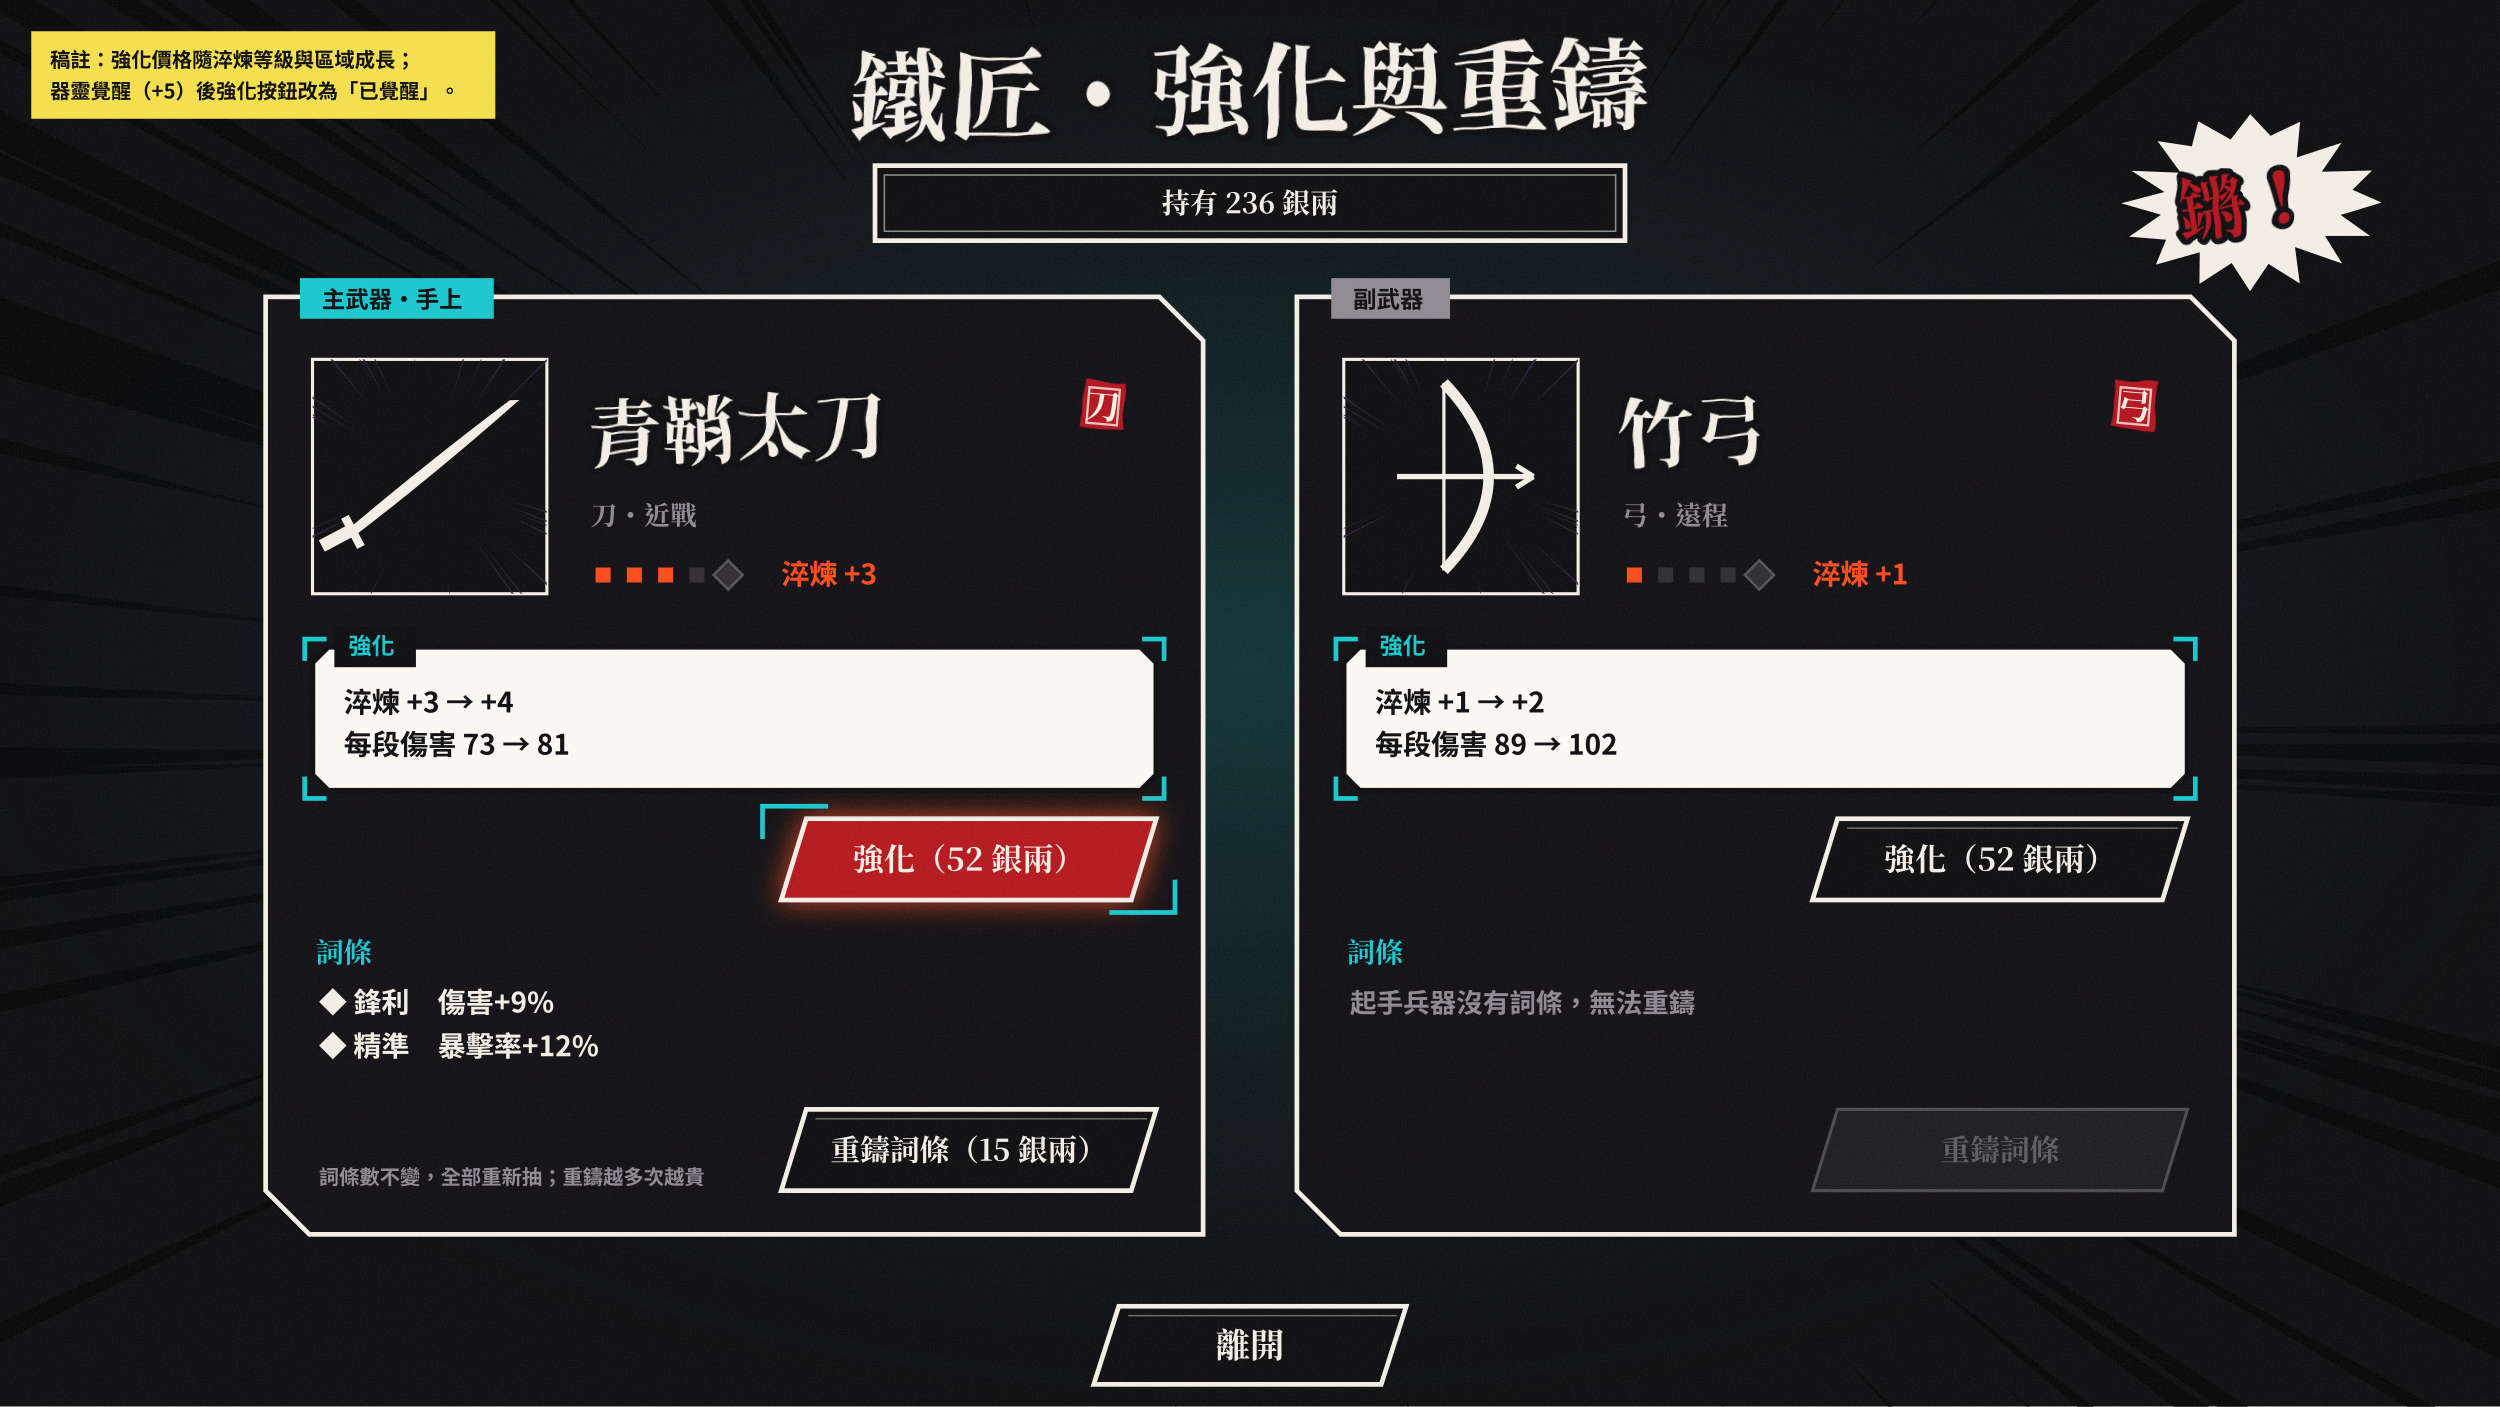
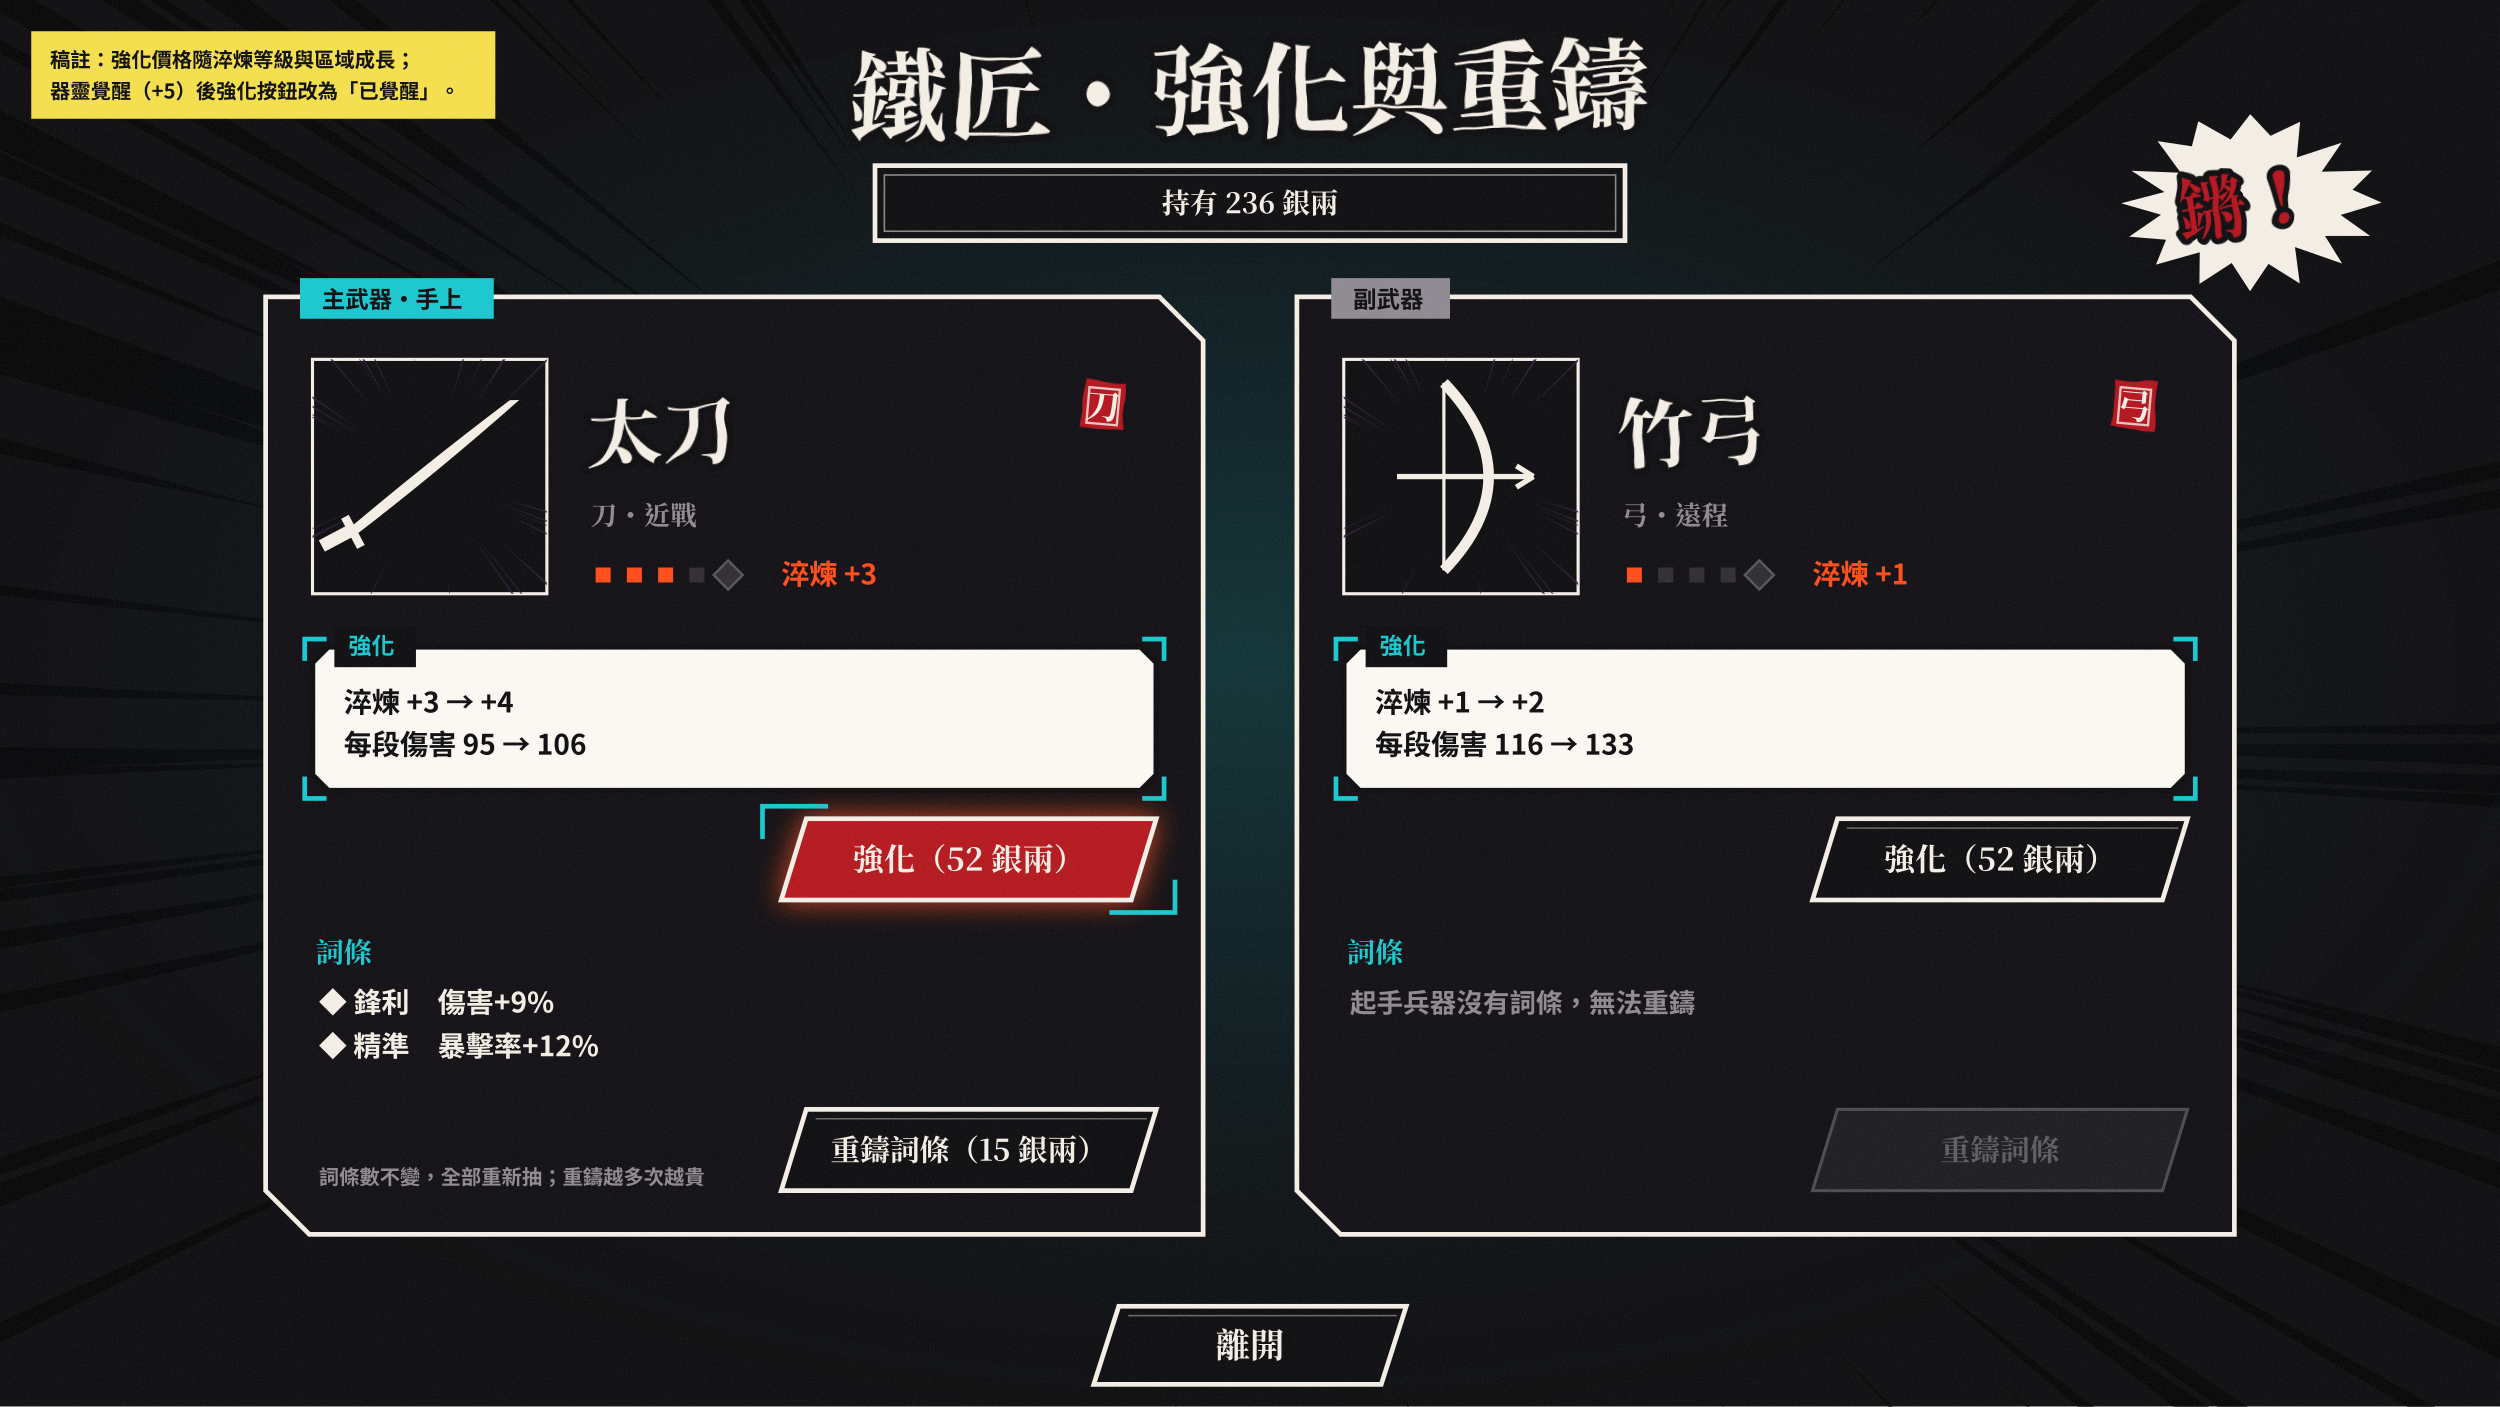
<svg xmlns="http://www.w3.org/2000/svg" viewBox="0 0 1600 900" width="1600" height="900">
  <defs>
    <filter id="rough" x="-10%" y="-20%" width="120%" height="140%">
      <feTurbulence type="fractalNoise" baseFrequency="0.035" numOctaves="2" seed="7" result="n" />
      <feDisplacementMap in="SourceGraphic" in2="n" scale="7" xChannelSelector="R" yChannelSelector="G" />
    </filter>
    <filter id="dry" x="-10%" y="-20%" width="120%" height="140%">
      <feTurbulence type="fractalNoise" baseFrequency="0.006 0.22" numOctaves="2" seed="11" result="s" />
      <feColorMatrix in="s" type="matrix" values="0 0 0 0 0  0 0 0 0 0  0 0 0 0 0  0 0 0 -2.6 1.75" result="m" />
      <feTurbulence type="fractalNoise" baseFrequency="0.04" numOctaves="2" seed="4" result="n" />
      <feDisplacementMap in="SourceGraphic" in2="n" scale="6" result="d" />
      <feComposite in="d" in2="m" operator="in" />
    </filter>
    <filter id="glowTeal" x="-50%" y="-50%" width="200%" height="200%">
      <feGaussianBlur stdDeviation="10" result="b" />
      <feFlood flood-color="#16c6cc" flood-opacity=".85" />
      <feComposite in2="b" operator="in" result="g" />
      <feMerge>
        <feMergeNode in="g" />
        <feMergeNode in="SourceGraphic" />
      </feMerge>
    </filter>
    <filter id="glowRed" x="-50%" y="-50%" width="200%" height="200%">
      <feGaussianBlur stdDeviation="9" result="b" />
      <feFlood flood-color="#ff4a17" flood-opacity=".8" />
      <feComposite in2="b" operator="in" result="g" />
      <feMerge>
        <feMergeNode in="g" />
        <feMergeNode in="SourceGraphic" />
      </feMerge>
    </filter>
    <filter id="soft">
      <feGaussianBlur stdDeviation="2" />
    </filter>
    <filter id="grain" x="0" y="0" width="100%" height="100%">
      <feTurbulence type="fractalNoise" baseFrequency=".9" numOctaves="2" seed="2" />
      <feColorMatrix type="matrix" values="0 0 0 0 1  0 0 0 0 1  0 0 0 0 1  0 0 0 .07 0" />
    </filter>
    <pattern id="tone" width="7" height="7" patternUnits="userSpaceOnUse" patternTransform="rotate(45)">
      <circle cx="3.5" cy="3.5" r="1.2" fill="#000" opacity=".55" />
    </pattern>
    <pattern id="hatch" width="10" height="10" patternUnits="userSpaceOnUse" patternTransform="rotate(-30)">
      <rect width="10" height="3" fill="#fff" opacity=".06" />
    </pattern>
    <radialGradient id="tealBloom" cx="50%" cy="45%" r="60%">
      <stop offset="0" stop-color="#16c6cc" stop-opacity=".95" />
      <stop offset=".45" stop-color="#0b5f66" stop-opacity=".75" />
      <stop offset="1" stop-color="#0b0a0d" stop-opacity="0" />
    </radialGradient>
    <radialGradient id="vignette" cx="50%" cy="50%" r="75%">
      <stop offset=".55" stop-color="#000" stop-opacity="0" />
      <stop offset="1" stop-color="#000" stop-opacity=".85" />
    </radialGradient>
    <linearGradient id="bloodFill" x1="0" x2="1">
      <stop offset="0" stop-color="#6e0a10" />
      <stop offset=".7" stop-color="#b3121c" />
      <stop offset="1" stop-color="#ff4a17" />
    </linearGradient>
    <linearGradient id="tealFill" x1="0" x2="1">
      <stop offset="0" stop-color="#0b5f66" />
      <stop offset="1" stop-color="#16c6cc" />
    </linearGradient>
    <linearGradient id="blade" x1="0" x2="1">
      <stop offset="0" stop-color="#fff" stop-opacity="0" />
      <stop offset=".45" stop-color="#fff" />
      <stop offset=".55" stop-color="#d9f7f8" />
      <stop offset="1" stop-color="#fff" stop-opacity="0" />
    </linearGradient>
    <filter id="duoTeal">
      <feColorMatrix type="matrix" values=".25 .45 .1 0 0  .25 .45 .1 0 0  .25 .45 .1 0 0  0 0 0 1 0" result="g" />
      <feComponentTransfer in="g">
        <feFuncR type="table" tableValues="0.02 0.05 0.35 0.9" />
        <feFuncG type="table" tableValues="0.02 0.25 0.7 0.98" />
        <feFuncB type="table" tableValues="0.03 0.28 0.72 0.98" />
      </feComponentTransfer>
    </filter>
    <filter id="duoInk">
      <feColorMatrix type="matrix" values=".25 .45 .1 0 0  .25 .45 .1 0 0  .25 .45 .1 0 0  0 0 0 1 0" result="g" />
      <feComponentTransfer in="g">
        <feFuncR type="table" tableValues="0.02 0.1 0.45" />
        <feFuncG type="table" tableValues="0.02 0.09 0.4" />
        <feFuncB type="table" tableValues="0.03 0.12 0.45" />
      </feComponentTransfer>
    </filter>
  </defs>
  <rect width="1600" height="900" fill="#0b0a0d" />
  <rect width="1600" height="900" fill="#0b0a0d" />
  <ellipse cx="800" cy="470" rx="820" ry="460" fill="url(#tealBloom)" opacity=".22" />
  <g fill="#000" opacity="0.6">
    <polygon points="295.9,-619.0 309.7,-625.3 572.2,-30.3" />
    <polygon points="1440.8,-544.6 1469.4,-525.9 1088.4,27.5" />
    <polygon points="-23.9,-402.5 -7.5,-417.6 439.1,80.6" />
    <polygon points="1744.3,1210.5 1725.3,1234.1 1225.5,812.4" />
    <polygon points="571.9,1648.1 549.9,1643.6 685.5,1033.1" />
    <polygon points="-319.6,901.9 -332.5,866.9 214.4,685.5" />
    <polygon points="1426.1,-553.7 1439.0,-545.7 1029.7,99.7" />
    <polygon points="522.6,1637.5 501.2,1632.2 663.6,1021.4" />
    <polygon points="1345.3,-598.9 1369.4,-586.3 1057.5,-20.8" />
    <polygon points="-278.7,-55.7 -272.7,-68.0 324.4,234.8" />
    <polygon points="1086.1,1635.4 1063.2,1640.8 896.6,880.6" />
    <polygon points="115.5,-515.6 145.4,-535.8 557.6,109.5" />
    <polygon points="-254.5,-102.7 -248.1,-114.4 367.3,231.9" />
    <polygon points="1462.1,1470.8 1432.8,1489.6 1109.1,952.3" />
    <polygon points="1749.6,-263.6 1760.8,-249.0 1254.5,124.4" />
    <polygon points="413.3,-666.0 437.9,-674.1 608.9,-111.8" />
    <polygon points="-56.0,-371.0 -41.8,-385.2 396.3,66.7" />
    <polygon points="-390.6,620.2 -392.7,602.1 254.1,534.7" />
    <polygon points="1948.8,816.9 1941.5,840.1 1312.4,630.4" />
    <polygon points="2000.0,474.4 1999.5,503.8 1238.5,477.0" />
    <polygon points="84.4,-493.3 101.8,-506.0 548.9,125.6" />
    <polygon points="1999.9,457.7 2000.0,472.2 1252.8,468.1" />
    <polygon points="-399.5,436.2 -398.8,417.1 269.0,450.8" />
    <polygon points="-381.7,678.5 -386.2,651.4 272.9,556.8" />
    <polygon points="479.6,1626.4 462.0,1621.4 644.8,1014.1" />
    <polygon points="-276.8,999.6 -288.1,976.1 247.6,734.3" />
    <polygon points="1998.8,524.0 1997.7,543.9 1337.5,498.7" />
    <polygon points="1936.8,854.2 1926.2,884.4 1275.5,637.8" />
    <polygon points="322.1,1570.7 305.8,1563.5 547.7,1039.6" />
    <polygon points="1953.8,799.8 1944.0,832.2 1343.8,633.8" />
    <polygon points="1750.2,-262.8 1768.7,-238.2 1194.1,174.0" />
    <polygon points="-346.8,116.7 -335.6,82.1 392.4,337.6" />
    <polygon points="1492.8,-509.8 1517.1,-492.1 1071.0,96.7" />
    <polygon points="1971.7,211.0 1976.0,231.1 1211.8,382.7" />
    <polygon points="681.3,1664.1 655.5,1661.3 753.3,893.3" />
    <polygon points="-212.6,-173.9 -199.4,-194.2 389.3,203.0" />
    <polygon points="828.4,-729.7 857.0,-728.6 822.2,-152.3" />
    <polygon points="1607.0,-418.1 1632.4,-394.4 1220.8,20.2" />
    <polygon points="1494.7,-508.4 1515.2,-493.6 1055.2,118.5" />
    <polygon points="-329.5,875.2 -338.9,848.1 210.6,673.5" />
    <polygon points="107.6,-510.1 130.3,-525.7 551.3,109.3" />
    <polygon points="91.9,-498.8 103.1,-506.9 536.5,105.1" />
    <polygon points="1960.2,776.5 1951.7,806.9 1395.1,635.6" />
    <polygon points="-199.8,-193.6 -191.4,-206.1 322.8,148.9" />
    <polygon points="1362.5,1530.0 1334.9,1544.2 1057.0,969.8" />
    <polygon points="1925.6,54.0 1931.4,70.0 1241.0,310.5" />
    <polygon points="301.2,1561.4 287.8,1555.2 539.4,1031.0" />
    <polygon points="-66.5,-360.2 -55.7,-371.3 426.6,107.6" />
    <polygon points="1787.1,1152.4 1765.3,1182.9 1203.1,758.1" />
    <polygon points="2000.0,473.3 1999.5,505.1 1289.4,477.8" />
    <polygon points="78.7,-489.0 105.2,-508.4 542.9,118.2" />
    <polygon points="-354.6,143.0 -343.9,107.4 352.0,335.6" />
    <polygon points="819.6,1669.8 789.6,1670.0 801.7,902.1" />
    <polygon points="1294.7,-623.3 1324.9,-609.1 1062.9,-90.1" />
    <polygon points="1387.6,-576.3 1411.5,-562.5 1058.1,22.5" />
    <polygon points="-372.5,214.6 -366.0,186.3 190.9,329.6" />
    <polygon points="1501.1,1443.9 1480.3,1458.6 1096.1,890.7" />
    <polygon points="841.6,1669.3 824.7,1669.7 816.2,1054.3" />
    <polygon points="-240.8,-127.4 -225.3,-153.6 391.9,228.8" />
    <polygon points="-389.0,631.9 -391.2,615.2 351.8,527.8" />
    <polygon points="1605.5,1359.5 1583.5,1378.9 1195.9,918.1" />
    <polygon points="-288.4,-35.3 -274.2,-64.8 406.6,280.8" />
    <polygon points="-393.0,340.7 -391.1,324.5 273.3,409.3" />
    <polygon points="818.0,1669.9 798.7,1670.0 804.3,1082.9" />
    <polygon points="-347.6,119.3 -341.9,101.1 301.1,313.2" />
    <polygon points="558.8,1645.5 526.5,1638.4 692.0,961.8" />
    <polygon points="1445.8,-541.4 1469.2,-526.0 1105.1,4.2" />
    <polygon points="-141.2,-274.5 -123.7,-296.1 463.4,197.4" />
    <polygon points="1087.2,-695.1 1114.8,-688.0 917.2,17.9" />
    <polygon points="-399.3,511.4 -400.0,474.3 242.9,480.6" />
    <polygon points="-340.1,95.6 -331.6,70.7 388.6,329.9" />
    <polygon points="-399.4,509.1 -399.9,485.2 245.2,482.6" />
    <polygon points="29.4,1389.9 16.8,1379.2 412.6,926.0" />
    <polygon points="820.6,1669.8 802.0,1670.0 804.8,981.4" />
    <polygon points="1920.7,41.1 1931.3,69.9 1222.0,314.6" />
    <polygon points="1797.4,1137.2 1783.0,1158.3 1157.3,714.6" />
    <polygon points="977.7,1656.8 962.1,1659.0 885.2,1065.4" />
    <polygon points="1691.1,-333.8 1714.1,-307.4 1219.3,102.8" />
    <polygon points="1965.4,756.3 1960.5,775.5 1375.6,616.4" />
    <polygon points="1964.0,761.9 1957.5,786.6 1368.0,618.9" />
    <polygon points="761.8,1669.4 740.2,1668.5 777.4,1023.0" />
    <polygon points="120.1,-518.8 134.0,-528.2 471.4,-15.1" />
    <polygon points="1844.8,1060.3 1836.4,1074.9 1221.6,712.1" />
    <polygon points="1177.2,1609.2 1153.9,1616.6 950.5,940.4" />
    <polygon points="603.4,-713.8 636.7,-718.8 712.7,-105.5" />
    <polygon points="1547.1,-469.1 1562.0,-457.0 1150.9,36.1" />
    <polygon points="1071.6,-698.9 1104.9,-690.6 922.1,-23.5" />
    <polygon points="1746.8,-267.3 1760.2,-249.8 1282.2,101.6" />
    <polygon points="223.7,-582.5 236.4,-589.4 509.1,-69.0" />
    <polygon points="963.3,-718.8 989.8,-714.9 891.4,-144.3" />
    <polygon points="1692.7,-331.9 1714.6,-306.8 1237.1,88.2" />
    <polygon points="551.2,-703.9 566.7,-707.1 690.9,-62.0" />
    <polygon points="1999.5,505.1 1998.5,530.9 1256.0,488.2" />
    <polygon points="431.9,-672.1 466.5,-682.7 664.7,27.3" />
    <polygon points="-316.3,29.6 -308.7,11.0 220.5,235.8" />
    <polygon points="-399.1,516.0 -399.7,498.8 245.6,487.3" />
    <polygon points="-370.4,735.0 -375.9,709.5 297.1,578.1" />
    <polygon points="1466.6,1467.8 1453.3,1476.5 1100.5,926.3" />
    <polygon points="1636.0,1330.9 1619.5,1346.6 1171.5,860.0" />
    <polygon points="1090.3,-694.4 1106.6,-690.2 924.2,-13.8" />
    <polygon points="1714.1,1247.5 1701.7,1261.8 1271.5,877.4" />
    <polygon points="652.9,-720.9 667.3,-722.6 727.0,-152.0" />
    <polygon points="195.5,1506.6 172.0,1492.6 499.1,972.7" />
    <polygon points="1022.6,1649.2 1002.8,1652.7 886.2,948.7" />
    <polygon points="-185.5,-214.7 -163.5,-245.3 432.2,205.8" />
    <polygon points="1976.5,233.6 1981.6,260.6 1309.4,373.7" />
    <polygon points="1885.3,982.1 1871.6,1010.0 1192.1,661.2" />
    <polygon points="1456.3,-534.6 1472.7,-523.7 1127.7,-22.7" />
    <polygon points="809.7,-730.0 832.0,-729.6 808.4,-10.5" />
    <polygon points="-296.7,-17.1 -286.4,-39.6 340.0,260.0" />
  </g>
  <g transform="rotate(-1 800 82)">
    <g filter="url(#rough)">
      <text x="800" y="82" font-family="'Noto Serif CJK TC','Noto Serif TC','Source Han Serif TC','PMingLiU',serif" font-size="64" font-weight="900" text-anchor="middle" fill="none" stroke="#0b0a0d" stroke-width="9" stroke-linejoin="round">鐵匠・強化與重鑄</text>
      <text x="800" y="82" font-family="'Noto Serif CJK TC','Noto Serif TC','Source Han Serif TC','PMingLiU',serif" font-size="64" font-weight="900" text-anchor="middle" fill="#f3ede4">鐵匠・強化與重鑄</text>
    </g>
  </g>
  <rect x="560" y="106" width="480" height="48" fill="#0b0a0d" stroke="#f3ede4" stroke-width="3" />
  <rect x="566" y="112" width="468" height="36" fill="none" stroke="#f3ede4" stroke-width="1" opacity=".55" />
  <text x="800.0" y="136.48" font-family="'Noto Serif CJK TC','Noto Serif TC','Source Han Serif TC','PMingLiU',serif" font-size="18" font-weight="700" fill="#f3ede4" text-anchor="middle">持有 236 銀兩</text>
  <g transform="translate(1440 130)">
    <polygon points="90.0,0.0 62.5,8.3 83.1,23.0 51.6,23.0 63.6,42.4 31.2,31.1 34.4,55.4 12.4,41.6 0.0,60.0 -12.3,41.1 -34.4,55.4 -34.2,34.1 -63.6,42.4 -56.6,25.2 -83.1,23.0 -61.6,8.2 -90.0,0.0 -59.7,-7.9 -83.1,-23.0 -48.4,-21.6 -63.6,-42.4 -38.7,-38.6 -34.4,-55.4 -12.9,-43.3 -0.0,-60.0 13.6,-45.5 34.4,-55.4 32.2,-32.1 63.6,-42.4 49.8,-22.2 83.1,-23.0 69.1,-9.2" fill="#f3ede4" stroke="#0b0a0d" stroke-width="4" stroke-linejoin="miter" />
  </g>
  <g transform="rotate(-8 1440 146)">
    <g filter="url(#rough)">
      <text x="1440" y="146" font-family="'Noto Serif CJK TC','Noto Serif TC','Source Han Serif TC','PMingLiU',serif" font-size="44" font-weight="900" text-anchor="middle" fill="none" stroke="#0b0a0d" stroke-width="7" stroke-linejoin="round">鏘！</text>
      <text x="1440" y="146" font-family="'Noto Serif CJK TC','Noto Serif TC','Source Han Serif TC','PMingLiU',serif" font-size="44" font-weight="900" text-anchor="middle" fill="#b3121c">鏘！</text>
    </g>
  </g>
  <path d="M170,190 H742 L770,218 V790 H198 L170,762 Z" fill="#0f0d12" stroke="#f3ede4" stroke-width="3" />
  <rect x="192" y="178" width="124" height="26" fill="#16c6cc" />
  <text x="206" y="197" font-family="'Noto Sans CJK TC','Noto Sans TC','Microsoft JhengHei','PingFang TC',sans-serif" font-size="15" font-weight="900" fill="#0b0a0d" text-anchor="start">主武器・手上</text>
  <rect x="200" y="230" width="150" height="150" fill="#0b0a0d" stroke="#f3ede4" stroke-width="2" />
  <g clip-path="url(#bc200230)" fill="#2a1d36" opacity="0.9">
    <polygon points="225.2,405.9 224.1,405.3 248.3,358.3" />
    <polygon points="376.5,353.6 375.6,355.3 322.8,328.4" />
    <polygon points="380.4,344.2 379.8,345.9 317.8,321.3" />
    <polygon points="172.3,351.0 171.9,350.1 232.0,324.0" />
    <polygon points="175.5,357.4 174.4,355.3 232.5,326.8" />
    <polygon points="294.8,415.7 292.8,416.1 286.1,370.4" />
    <polygon points="175.1,253.3 175.8,251.9 215.7,273.8" />
    <polygon points="383.1,336.3 382.4,338.6 324.3,319.9" />
    <polygon points="344.8,393.2 343.9,393.9 307.0,345.9" />
    <polygon points="319.8,201.8 321.0,202.3 298.4,251.9" />
    <polygon points="202.1,219.3 203.3,218.3 238.2,261.1" />
    <polygon points="379.1,347.8 378.7,348.7 320.8,324.1" />
    <polygon points="226.6,203.4 228.1,202.7 252.9,257.8" />
    <polygon points="177.9,248.1 178.8,246.7 230.6,278.5" />
    <polygon points="304.9,196.6 307.0,197.1 288.9,256.5" />
    <polygon points="174.2,255.1 175.0,253.5 217.3,275.8" />
    <polygon points="259.8,193.5 261.2,193.3 266.4,238.5" />
    <polygon points="358.5,380.4 357.4,381.6 320.7,346.9" />
    <polygon points="340.7,396.3 339.3,397.3 301.5,342.5" />
    <polygon points="218.7,207.6 220.7,206.5 246.5,254.6" />
    <polygon points="354.3,225.2 355.3,226.2 318.0,262.2" />
    <polygon points="181.2,242.9 182.3,241.3 229.2,274.1" />
    <polygon points="334.2,209.3 336.4,210.7 304.8,258.0" />
    <polygon points="216.8,208.7 217.7,208.2 243.8,252.8" />
  </g>
  <clipPath id="bc200230">
    <rect x="200" y="230" width="150" height="150" />
  </clipPath>
  <g transform="translate(275.0 305.0) scale(1.363636) rotate(-28)" fill="#f3ede4">
    <path d="M-46,4 Q0,-6 50,-14 L54,-12 Q4,0 -44,8 Z" />
    <rect x="-60" y="2" width="16" height="6" />
    <rect x="-46" y="-2" width="4" height="16" />
  </g>
  <g transform="rotate(-2 376 296)">
    <g filter="url(#rough)">
-       <text x="376" y="296" font-family="'Noto Serif CJK TC','Noto Serif TC','Source Han Serif TC','PMingLiU',serif" font-size="48" font-weight="900" text-anchor="start" fill="none" stroke="#0b0a0d" stroke-width="8" stroke-linejoin="round">青鞘太刀</text>
-       <text x="376" y="296" font-family="'Noto Serif CJK TC','Noto Serif TC','Source Han Serif TC','PMingLiU',serif" font-size="48" font-weight="900" text-anchor="start" fill="#f3ede4">青鞘太刀</text>
+       <text x="376" y="296" font-family="'Noto Serif CJK TC','Noto Serif TC','Source Han Serif TC','PMingLiU',serif" font-size="48" font-weight="900" text-anchor="start" fill="none" stroke="#0b0a0d" stroke-width="8" stroke-linejoin="round">太刀</text>
+       <text x="376" y="296" font-family="'Noto Serif CJK TC','Noto Serif TC','Source Han Serif TC','PMingLiU',serif" font-size="48" font-weight="900" text-anchor="start" fill="#f3ede4">太刀</text>
    </g>
  </g>
  <g transform="rotate(5 706 260)">
    <g filter="url(#rough)">
      <rect x="692.25" y="244.6" width="27.5" height="30.8" fill="#b3121c" />
    </g>
    <rect x="696.25" y="248.6" width="19.5" height="22.8" fill="none" stroke="#f3ede4" stroke-width="1.5" opacity=".8" />
    <text x="706" y="267.92" font-family="'Noto Serif CJK TC','Noto Serif TC','Source Han Serif TC','PMingLiU',serif" font-size="22" font-weight="900" fill="#f3ede4" text-anchor="middle">刀</text>
  </g>
  <text x="378" y="336" font-family="'Noto Serif CJK TC','Noto Serif TC','Source Han Serif TC','PMingLiU',serif" font-size="17" font-weight="900" fill="#8d8790" text-anchor="start">刀・近戰</text>
  <rect x="381.2" y="363.2" width="9.6" height="9.6" fill="#ff4a17" />
  <rect x="401.2" y="363.2" width="9.6" height="9.6" fill="#ff4a17" />
  <rect x="421.2" y="363.2" width="9.6" height="9.6" fill="#ff4a17" />
  <rect x="441.2" y="363.2" width="9.6" height="9.6" fill="#2e2a31" />
  <rect x="459.4" y="361.4" width="13.2" height="13.2" transform="rotate(45 466 368)" fill="#2e2a31" stroke="#555" stroke-width="1.5" />
  <text x="500" y="374" font-family="'Noto Sans CJK TC','Noto Sans TC','Microsoft JhengHei','PingFang TC',sans-serif" font-size="18" font-weight="900" fill="#ff4a17" text-anchor="start">淬煉 +3</text>
  <path d="M210,414 H730 L740,424 V496 L730,506 H210 L200,496 V424 Z" fill="#fbf8f3" stroke="#0b0a0d" stroke-width="3.5" />
  <path d="M195,423 V409 H209" fill="none" stroke="#16c6cc" stroke-width="3" />
  <path d="M745,423 V409 H731" fill="none" stroke="#16c6cc" stroke-width="3" />
  <path d="M195,497 V511 H209" fill="none" stroke="#16c6cc" stroke-width="3" />
  <path d="M745,497 V511 H731" fill="none" stroke="#16c6cc" stroke-width="3" />
  <rect x="214" y="401" width="52.2" height="26" fill="#0b0a0d" />
  <text x="223" y="418.64" font-family="'Noto Sans CJK TC','Noto Sans TC','Microsoft JhengHei','PingFang TC',sans-serif" font-size="14.76" font-weight="900" fill="#16c6cc" text-anchor="start">強化</text>
  <text x="220" y="455.98" font-family="'Noto Sans CJK TC','Noto Sans TC','Microsoft JhengHei','PingFang TC',sans-serif" font-size="18" font-weight="700" fill="#0b0a0d" text-anchor="start">淬煉 +3 → +4</text>
-   <text x="220" y="482.98" font-family="'Noto Sans CJK TC','Noto Sans TC','Microsoft JhengHei','PingFang TC',sans-serif" font-size="18" font-weight="700" fill="#0b0a0d" text-anchor="start">每段傷害 73 → 81</text>
+   <text x="220" y="482.98" font-family="'Noto Sans CJK TC','Noto Sans TC','Microsoft JhengHei','PingFang TC',sans-serif" font-size="18" font-weight="700" fill="#0b0a0d" text-anchor="start">每段傷害 95 → 106</text>
  <g filter="url(#glowRed)">
    <path d="M516,524 H740 L724,576 H500 Z" fill="#b3121c" stroke="#f3ede4" stroke-width="3" />
  </g>
  <path d="M488,537.0 V516 H530" fill="none" stroke="#16c6cc" stroke-width="3" />
  <path d="M752,563.0 V584 H710" fill="none" stroke="#16c6cc" stroke-width="3" />
  <text x="620.0" y="557.2" font-family="'Noto Serif CJK TC','Noto Serif TC','Source Han Serif TC','PMingLiU',serif" font-size="20" font-weight="900" fill="#f3ede4" text-anchor="middle">強化（52 銀兩）</text>
  <text x="202" y="616" font-family="'Noto Serif CJK TC','Noto Serif TC','Source Han Serif TC','PMingLiU',serif" font-size="18" font-weight="900" fill="#16c6cc" text-anchor="start">詞條</text>
  <text x="204" y="648" font-family="'Noto Sans CJK TC','Noto Sans TC','Microsoft JhengHei','PingFang TC',sans-serif" font-size="18" font-weight="700" fill="#f3ede4" text-anchor="start">◆ 鋒利　傷害+9%</text>
  <text x="204" y="676" font-family="'Noto Sans CJK TC','Noto Sans TC','Microsoft JhengHei','PingFang TC',sans-serif" font-size="18" font-weight="700" fill="#f3ede4" text-anchor="start">◆ 精準　暴擊率+12%</text>
  <path d="M516,710 H740 L724,762 H500 Z" fill="#0b0a0d" stroke="#f3ede4" stroke-width="3" />
  <path d="M522,716 H734" stroke="#f3ede4" stroke-width="1" opacity=".4" />
  <text x="620.0" y="742.84" font-family="'Noto Serif CJK TC','Noto Serif TC','Source Han Serif TC','PMingLiU',serif" font-size="19" font-weight="900" fill="#f3ede4" text-anchor="middle">重鑄詞條（15 銀兩）</text>
  <text x="204" y="758" font-family="'Noto Sans CJK TC','Noto Sans TC','Microsoft JhengHei','PingFang TC',sans-serif" font-size="13" font-weight="700" fill="#8d8790" text-anchor="start">詞條數不變，全部重新抽；重鑄越多次越貴</text>
  <path d="M830,190 H1402 L1430,218 V790 H858 L830,762 Z" fill="#0f0d12" stroke="#f3ede4" stroke-width="3" />
  <rect x="852" y="178" width="76" height="26" fill="#8d8790" />
  <text x="866" y="197" font-family="'Noto Sans CJK TC','Noto Sans TC','Microsoft JhengHei','PingFang TC',sans-serif" font-size="15" font-weight="900" fill="#0b0a0d" text-anchor="start">副武器</text>
  <rect x="860" y="230" width="150" height="150" fill="#0b0a0d" stroke="#f3ede4" stroke-width="2" />
  <g clip-path="url(#bc860230)" fill="#2a1d36" opacity="0.9">
    <polygon points="885.2,405.9 884.1,405.3 908.3,358.3" />
    <polygon points="1036.5,353.6 1035.6,355.3 982.8,328.4" />
    <polygon points="1040.4,344.2 1039.8,345.9 977.8,321.3" />
    <polygon points="832.3,351.0 831.9,350.1 892.0,324.0" />
    <polygon points="835.5,357.4 834.4,355.3 892.5,326.8" />
    <polygon points="954.8,415.7 952.8,416.1 946.1,370.4" />
    <polygon points="835.1,253.3 835.8,251.9 875.7,273.8" />
    <polygon points="1043.1,336.3 1042.4,338.6 984.3,319.9" />
    <polygon points="1004.8,393.2 1003.9,393.9 967.0,345.9" />
    <polygon points="979.8,201.8 981.0,202.3 958.4,251.9" />
    <polygon points="862.1,219.3 863.3,218.3 898.2,261.1" />
    <polygon points="1039.1,347.8 1038.7,348.7 980.8,324.1" />
    <polygon points="886.6,203.4 888.1,202.7 912.9,257.8" />
    <polygon points="837.9,248.1 838.8,246.7 890.6,278.5" />
    <polygon points="964.9,196.6 967.0,197.1 948.9,256.5" />
    <polygon points="834.2,255.1 835.0,253.5 877.3,275.8" />
    <polygon points="919.8,193.5 921.2,193.3 926.4,238.5" />
    <polygon points="1018.5,380.4 1017.4,381.6 980.7,346.9" />
    <polygon points="1000.7,396.3 999.3,397.3 961.5,342.5" />
    <polygon points="878.7,207.6 880.7,206.5 906.5,254.6" />
    <polygon points="1014.3,225.2 1015.3,226.2 978.0,262.2" />
    <polygon points="841.2,242.9 842.3,241.3 889.2,274.1" />
    <polygon points="994.2,209.3 996.4,210.7 964.8,258.0" />
    <polygon points="876.8,208.7 877.7,208.2 903.8,252.8" />
  </g>
  <clipPath id="bc860230">
    <rect x="860" y="230" width="150" height="150" />
  </clipPath>
  <g transform="translate(935.0 305.0) scale(1.363636)" fill="none" stroke="#f3ede4" stroke-width="5">
    <path d="M-8,-44 Q34,0 -8,44" />
    <path d="M-8,-44 L-8,44" stroke-width="1.5" />
    <path d="M-30,0 H34" stroke-width="2.5" />
    <path d="M34,0 l-8,-5 m8,5 l-8,5" stroke-width="2.5" />
  </g>
  <g transform="rotate(-2 1036 296)">
    <g filter="url(#rough)">
      <text x="1036" y="296" font-family="'Noto Serif CJK TC','Noto Serif TC','Source Han Serif TC','PMingLiU',serif" font-size="48" font-weight="900" text-anchor="start" fill="none" stroke="#0b0a0d" stroke-width="8" stroke-linejoin="round">竹弓</text>
      <text x="1036" y="296" font-family="'Noto Serif CJK TC','Noto Serif TC','Source Han Serif TC','PMingLiU',serif" font-size="48" font-weight="900" text-anchor="start" fill="#f3ede4">竹弓</text>
    </g>
  </g>
  <g transform="rotate(5 1366 260)">
    <g filter="url(#rough)">
      <rect x="1352.25" y="244.6" width="27.5" height="30.8" fill="#b3121c" />
    </g>
    <rect x="1356.25" y="248.6" width="19.5" height="22.8" fill="none" stroke="#f3ede4" stroke-width="1.5" opacity=".8" />
    <text x="1366" y="267.92" font-family="'Noto Serif CJK TC','Noto Serif TC','Source Han Serif TC','PMingLiU',serif" font-size="22" font-weight="900" fill="#f3ede4" text-anchor="middle">弓</text>
  </g>
  <text x="1038" y="336" font-family="'Noto Serif CJK TC','Noto Serif TC','Source Han Serif TC','PMingLiU',serif" font-size="17" font-weight="900" fill="#8d8790" text-anchor="start">弓・遠程</text>
  <rect x="1041.2" y="363.2" width="9.6" height="9.6" fill="#ff4a17" />
  <rect x="1061.2" y="363.2" width="9.6" height="9.6" fill="#2e2a31" />
  <rect x="1081.2" y="363.2" width="9.6" height="9.6" fill="#2e2a31" />
  <rect x="1101.2" y="363.2" width="9.6" height="9.6" fill="#2e2a31" />
  <rect x="1119.4" y="361.4" width="13.2" height="13.2" transform="rotate(45 1126 368)" fill="#2e2a31" stroke="#555" stroke-width="1.5" />
  <text x="1160" y="374" font-family="'Noto Sans CJK TC','Noto Sans TC','Microsoft JhengHei','PingFang TC',sans-serif" font-size="18" font-weight="900" fill="#ff4a17" text-anchor="start">淬煉 +1</text>
  <path d="M870,414 H1390 L1400,424 V496 L1390,506 H870 L860,496 V424 Z" fill="#fbf8f3" stroke="#0b0a0d" stroke-width="3.5" />
  <path d="M855,423 V409 H869" fill="none" stroke="#16c6cc" stroke-width="3" />
  <path d="M1405,423 V409 H1391" fill="none" stroke="#16c6cc" stroke-width="3" />
  <path d="M855,497 V511 H869" fill="none" stroke="#16c6cc" stroke-width="3" />
  <path d="M1405,497 V511 H1391" fill="none" stroke="#16c6cc" stroke-width="3" />
  <rect x="874" y="401" width="52.2" height="26" fill="#0b0a0d" />
  <text x="883" y="418.64" font-family="'Noto Sans CJK TC','Noto Sans TC','Microsoft JhengHei','PingFang TC',sans-serif" font-size="14.76" font-weight="900" fill="#16c6cc" text-anchor="start">強化</text>
  <text x="880" y="455.98" font-family="'Noto Sans CJK TC','Noto Sans TC','Microsoft JhengHei','PingFang TC',sans-serif" font-size="18" font-weight="700" fill="#0b0a0d" text-anchor="start">淬煉 +1 → +2</text>
-   <text x="880" y="482.98" font-family="'Noto Sans CJK TC','Noto Sans TC','Microsoft JhengHei','PingFang TC',sans-serif" font-size="18" font-weight="700" fill="#0b0a0d" text-anchor="start">每段傷害 89 → 102</text>
+   <text x="880" y="482.98" font-family="'Noto Sans CJK TC','Noto Sans TC','Microsoft JhengHei','PingFang TC',sans-serif" font-size="18" font-weight="700" fill="#0b0a0d" text-anchor="start">每段傷害 116 → 133</text>
  <path d="M1176,524 H1400 L1384,576 H1160 Z" fill="#0b0a0d" stroke="#f3ede4" stroke-width="3" />
  <path d="M1182,530 H1394" stroke="#f3ede4" stroke-width="1" opacity=".4" />
  <text x="1280.0" y="557.2" font-family="'Noto Serif CJK TC','Noto Serif TC','Source Han Serif TC','PMingLiU',serif" font-size="20" font-weight="900" fill="#f3ede4" text-anchor="middle">強化（52 銀兩）</text>
  <text x="862" y="616" font-family="'Noto Serif CJK TC','Noto Serif TC','Source Han Serif TC','PMingLiU',serif" font-size="18" font-weight="900" fill="#16c6cc" text-anchor="start">詞條</text>
  <text x="864" y="648" font-family="'Noto Sans CJK TC','Noto Sans TC','Microsoft JhengHei','PingFang TC',sans-serif" font-size="17" font-weight="700" fill="#8d8790" text-anchor="start">起手兵器沒有詞條，無法重鑄</text>
  <path d="M1176,710 H1400 L1384,762 H1160 Z" fill="#1b1a1d" stroke="#4a474d" stroke-width="2" />
  <text x="1280.0" y="742.84" font-family="'Noto Serif CJK TC','Noto Serif TC','Source Han Serif TC','PMingLiU',serif" font-size="19" font-weight="900" fill="#5d5a60" text-anchor="middle">重鑄詞條</text>
  <path d="M716,836 H900 L884,886 H700 Z" fill="#0b0a0d" stroke="#f3ede4" stroke-width="3" />
  <path d="M722,842 H894" stroke="#f3ede4" stroke-width="1" opacity=".4" />
  <text x="800.0" y="868.92" font-family="'Noto Serif CJK TC','Noto Serif TC','Source Han Serif TC','PMingLiU',serif" font-size="22" font-weight="900" fill="#f3ede4" text-anchor="middle">離開</text>
  <g opacity=".95">
    <rect x="20" y="20" width="297" height="56" fill="#ffe94d" />
    <text x="32" y="43.0" font-family="'Noto Sans CJK TC','Noto Sans TC','Microsoft JhengHei','PingFang TC',sans-serif" font-size="13" font-weight="700" fill="#0b0a0d" text-anchor="start">稿註：強化價格隨淬煉等級與區域成長；</text>
    <text x="32" y="63.02" font-family="'Noto Sans CJK TC','Noto Sans TC','Microsoft JhengHei','PingFang TC',sans-serif" font-size="13" font-weight="700" fill="#0b0a0d" text-anchor="start">器靈覺醒（+5）後強化按鈕改為「已覺醒」。</text>
  </g>
  <rect width="1600" height="900" filter="url(#grain)" pointer-events="none" />
</svg>
